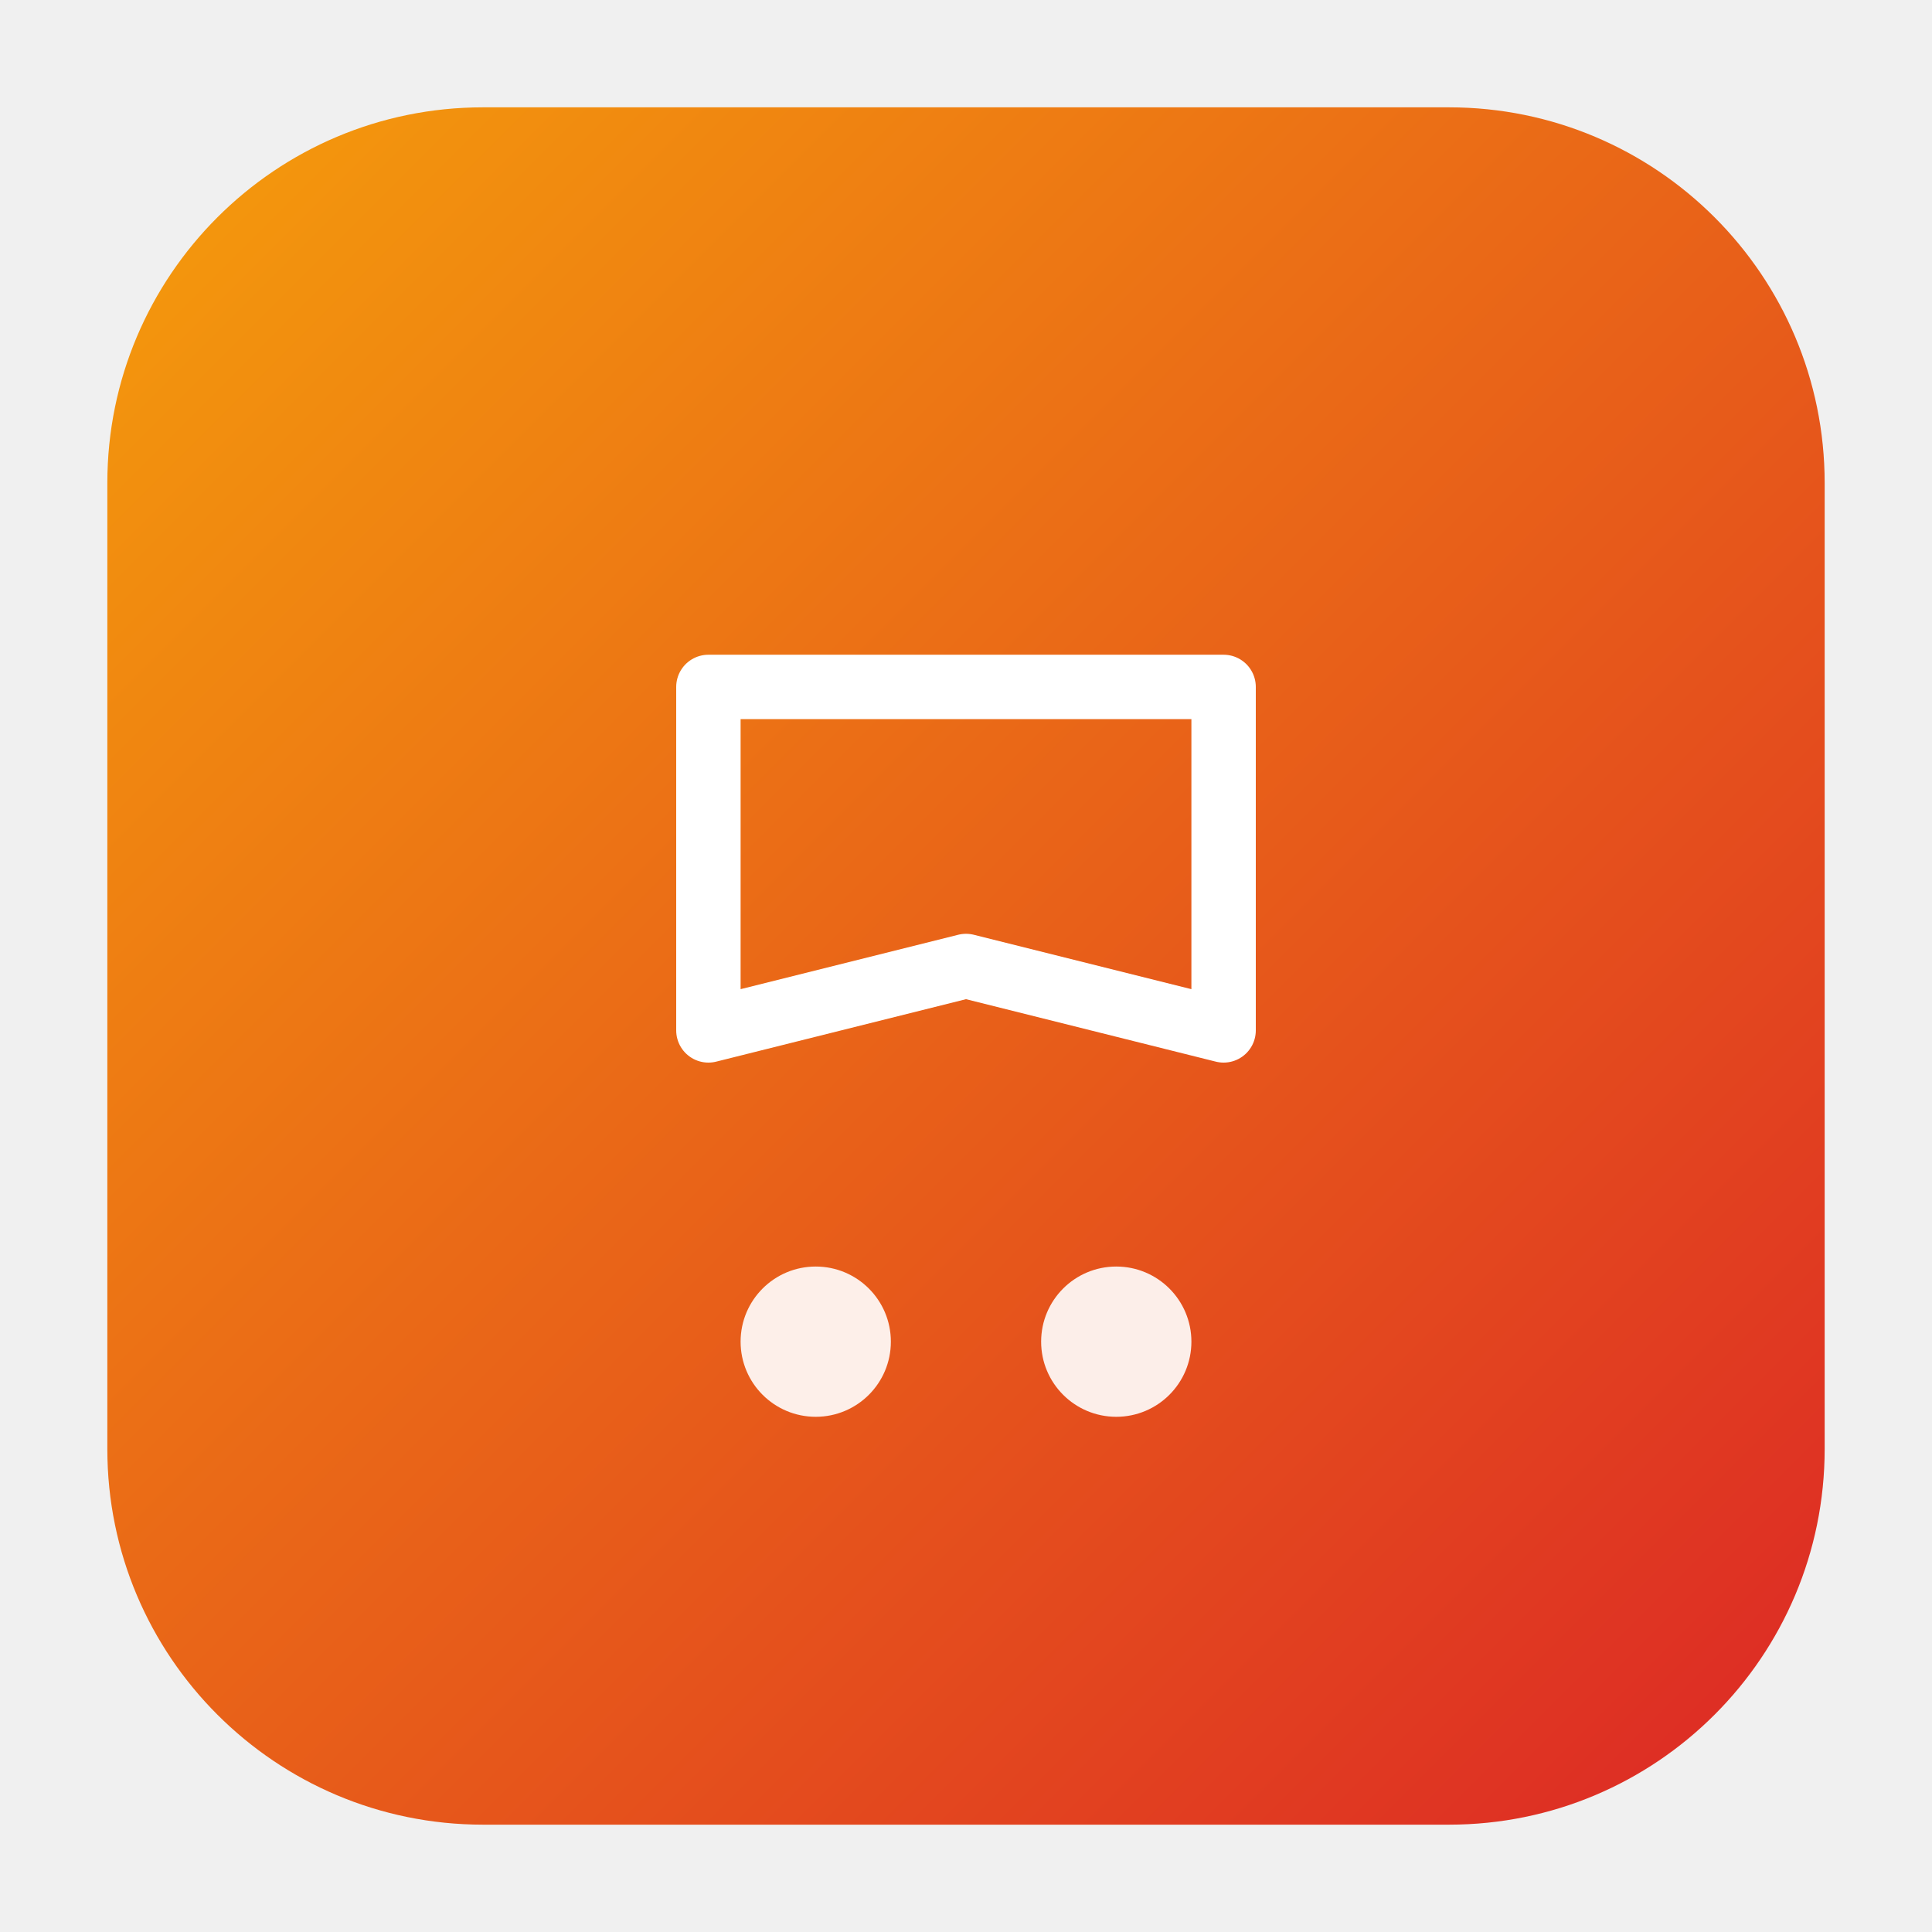
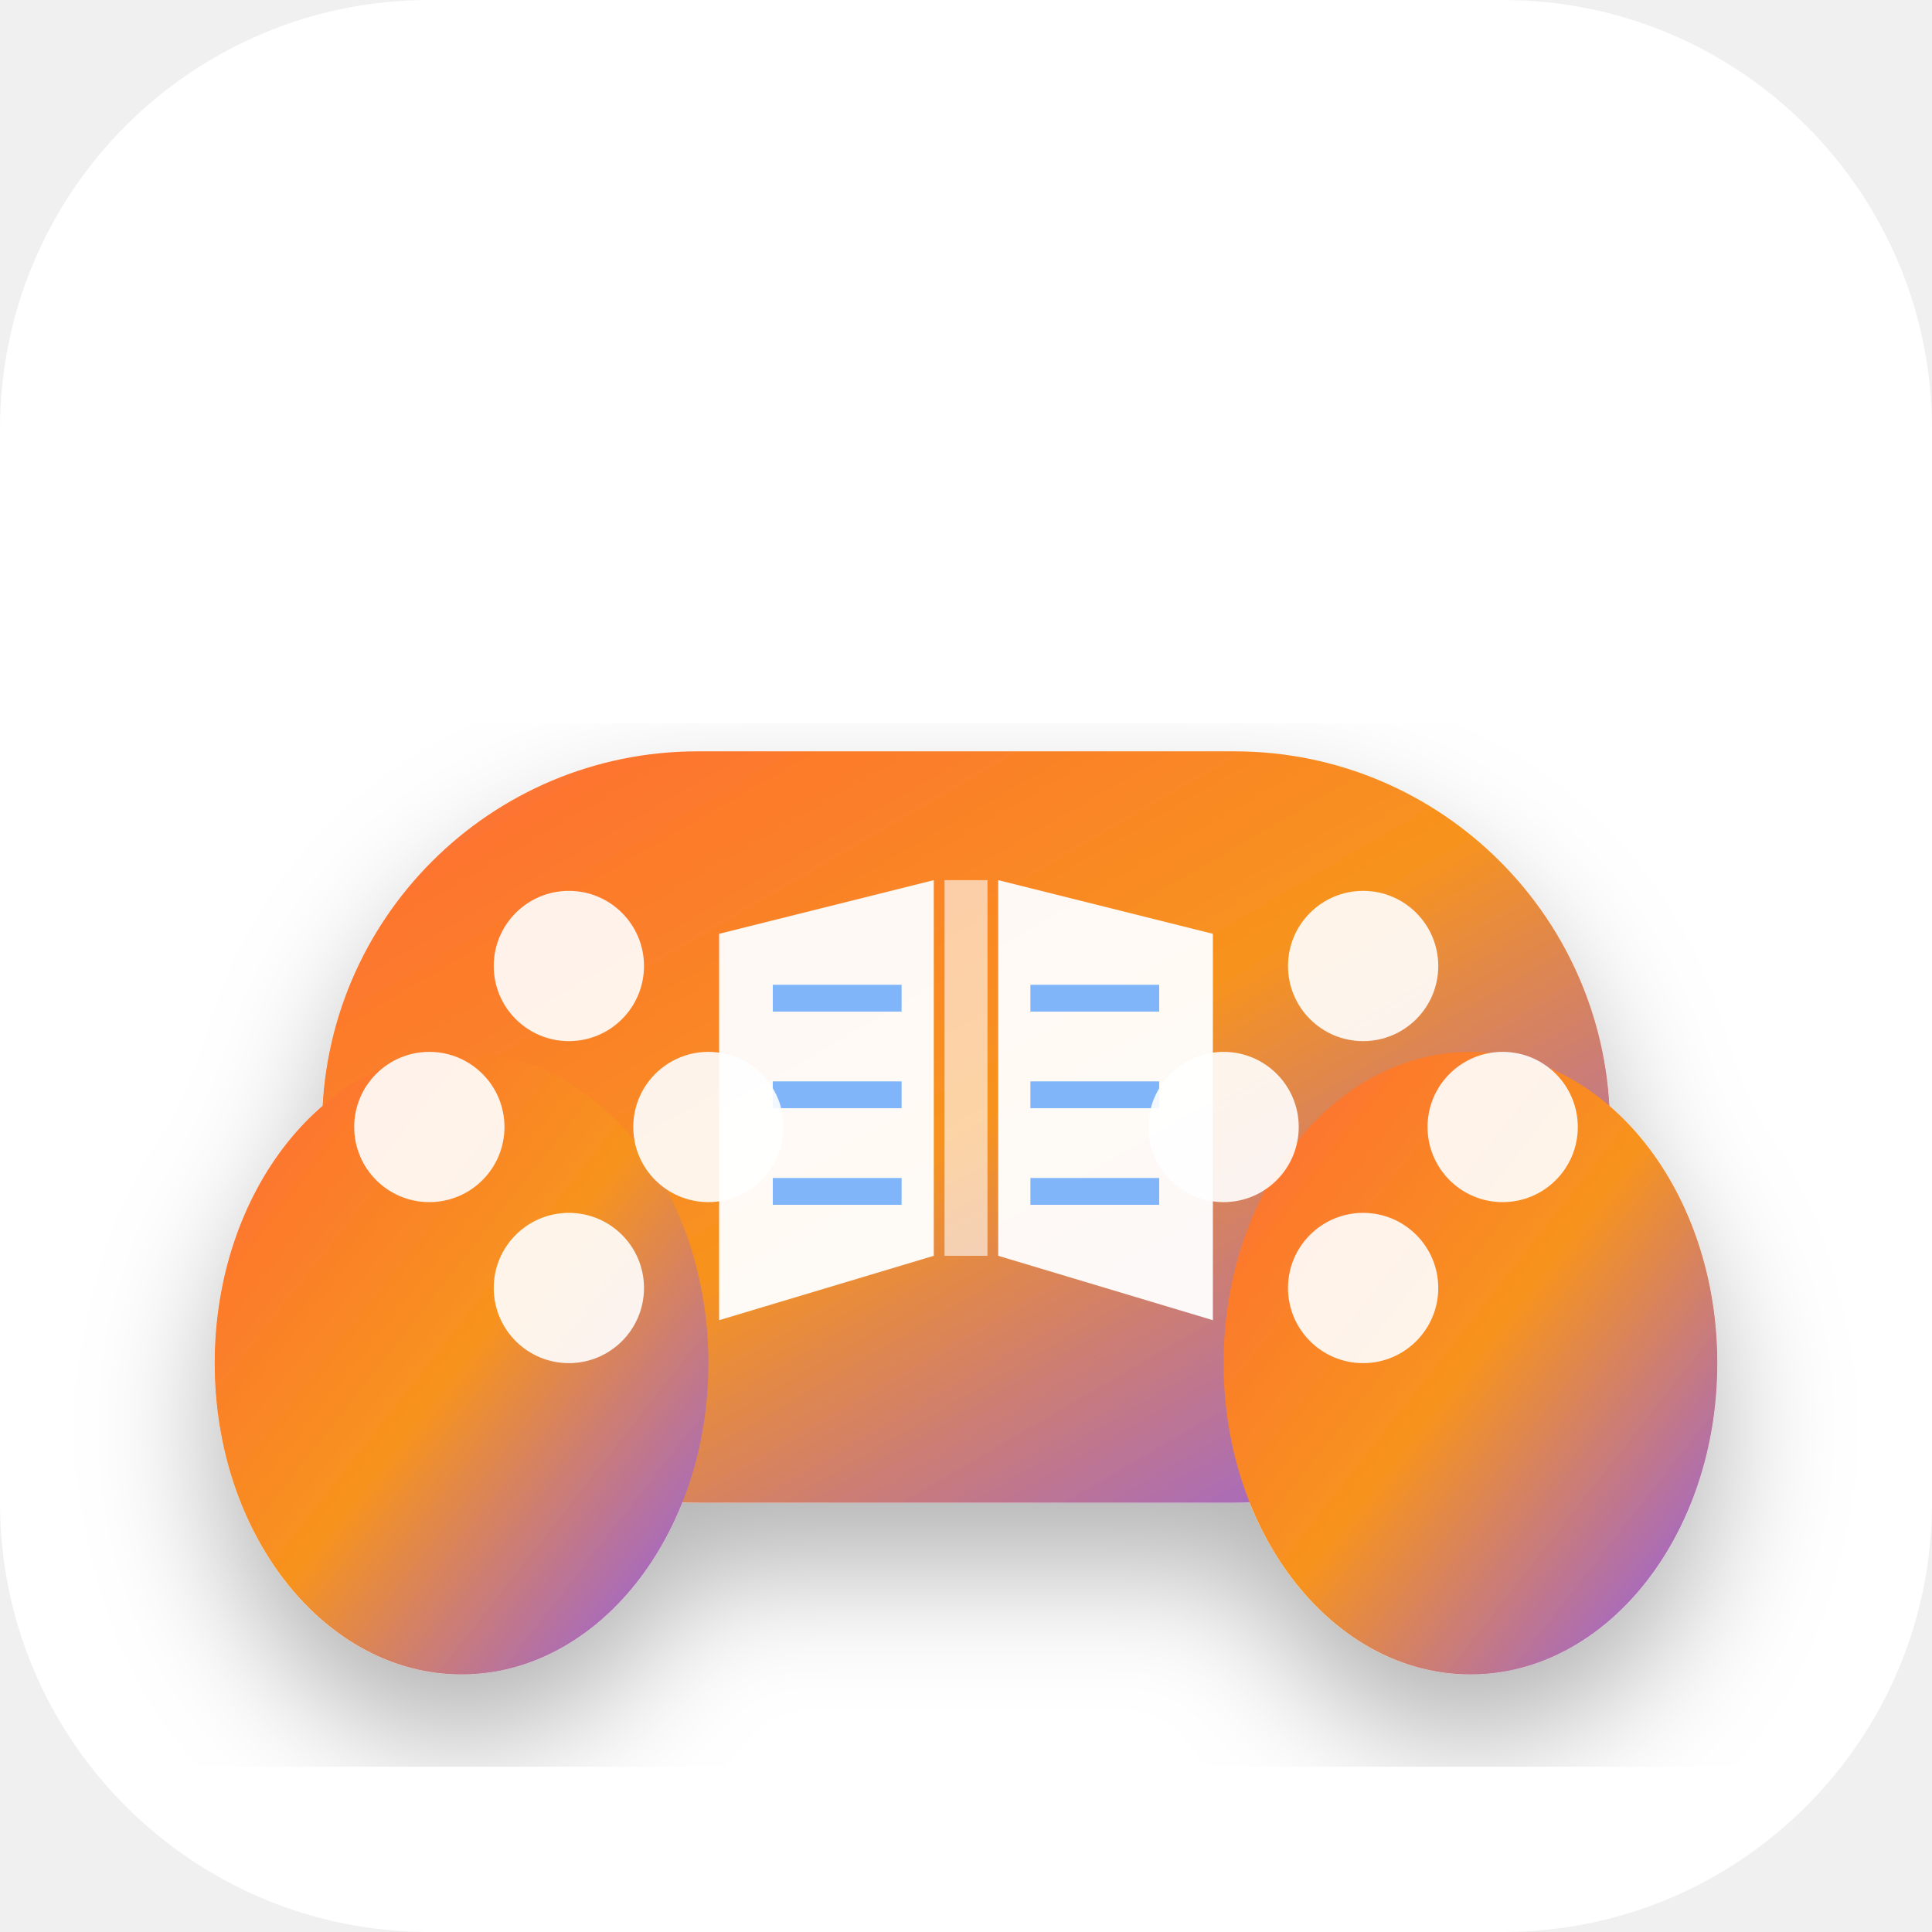
<svg xmlns="http://www.w3.org/2000/svg" width="180" height="180" viewBox="0 0 180 180">
  <defs>
-     <linearGradient id="apple-touch-gradient" x1="0%" y1="0%" x2="100%" y2="100%">
-       <stop offset="0%" style="stop-color:#F59E0B; stop-opacity:1" />
-       <stop offset="100%" style="stop-color:#DC2626; stop-opacity:1" />
+     <linearGradient id="apple-gradient" x1="0%" y1="0%" x2="100%" y2="100%">
+       <stop offset="0%" style="stop-color:#FF6B35; stop-opacity:1" />
+       <stop offset="50%" style="stop-color:#F7931E; stop-opacity:1" />
+       <stop offset="100%" style="stop-color:#8B5CF6; stop-opacity:1" />
    </linearGradient>
+     <filter id="shadow">
+       <feDropShadow dx="0" dy="6" stdDeviation="6" flood-opacity="0.3" />
+     </filter>
  </defs>
-   <rect x="10" y="10" width="160" height="160" rx="35" ry="35" fill="url(#apple-touch-gradient)" />
-   <g transform="translate(90, 70)">
-     <path d="M-24 -6 L-24 26 L0 20 L24 26 L24 -6 Z" fill="none" stroke="white" stroke-width="6" stroke-linejoin="round" />
-   </g>
-   <g transform="translate(90, 125)">
-     <circle cx="-14" cy="0" r="7" fill="white" opacity="0.9" />
-     <circle cx="14" cy="0" r="7" fill="white" opacity="0.9" />
+   <rect width="180" height="180" rx="40" ry="40" fill="#FFFFFF" />
+   <g transform="translate(30, 40)" filter="url(#shadow)">
+     <rect x="0" y="30" width="120" height="70" rx="35" ry="35" fill="url(#apple-gradient)" />
+     <ellipse cx="13" cy="87" rx="23" ry="29" fill="url(#apple-gradient)" />
+     <ellipse cx="107" cy="87" rx="23" ry="29" fill="url(#apple-gradient)" />
+     <g transform="translate(60, 65)">
+       <path d="M-23 -18 L-23 18 L-3 12 L-3 -23 Z" fill="white" opacity="0.95" />
+       <path d="M3 -23 L3 12 L23 18 L23 -18 Z" fill="white" opacity="0.95" />
+       <line x1="0" y1="-23" x2="0" y2="12" stroke="white" stroke-width="4" opacity="0.6" />
+       <line x1="-18" y1="-12" x2="-6" y2="-12" stroke="#60A5FA" stroke-width="2.5" opacity="0.8" />
+       <line x1="-18" y1="-3" x2="-6" y2="-3" stroke="#60A5FA" stroke-width="2.5" opacity="0.8" />
+       <line x1="-18" y1="6" x2="-6" y2="6" stroke="#60A5FA" stroke-width="2.5" opacity="0.8" />
+       <line x1="6" y1="-12" x2="18" y2="-12" stroke="#60A5FA" stroke-width="2.5" opacity="0.8" />
+       <line x1="6" y1="-3" x2="18" y2="-3" stroke="#60A5FA" stroke-width="2.5" opacity="0.8" />
+       <line x1="6" y1="6" x2="18" y2="6" stroke="#60A5FA" stroke-width="2.5" opacity="0.8" />
+     </g>
+     <circle cx="23" cy="50" r="7" fill="white" opacity="0.9" />
+     <circle cx="23" cy="80" r="7" fill="white" opacity="0.9" />
+     <circle cx="10" cy="65" r="7" fill="white" opacity="0.9" />
+     <circle cx="36" cy="65" r="7" fill="white" opacity="0.9" />
+     <circle cx="97" cy="50" r="7" fill="white" opacity="0.9" />
+     <circle cx="110" cy="65" r="7" fill="white" opacity="0.9" />
+     <circle cx="97" cy="80" r="7" fill="white" opacity="0.9" />
+     <circle cx="84" cy="65" r="7" fill="white" opacity="0.9" />
  </g>
</svg>
